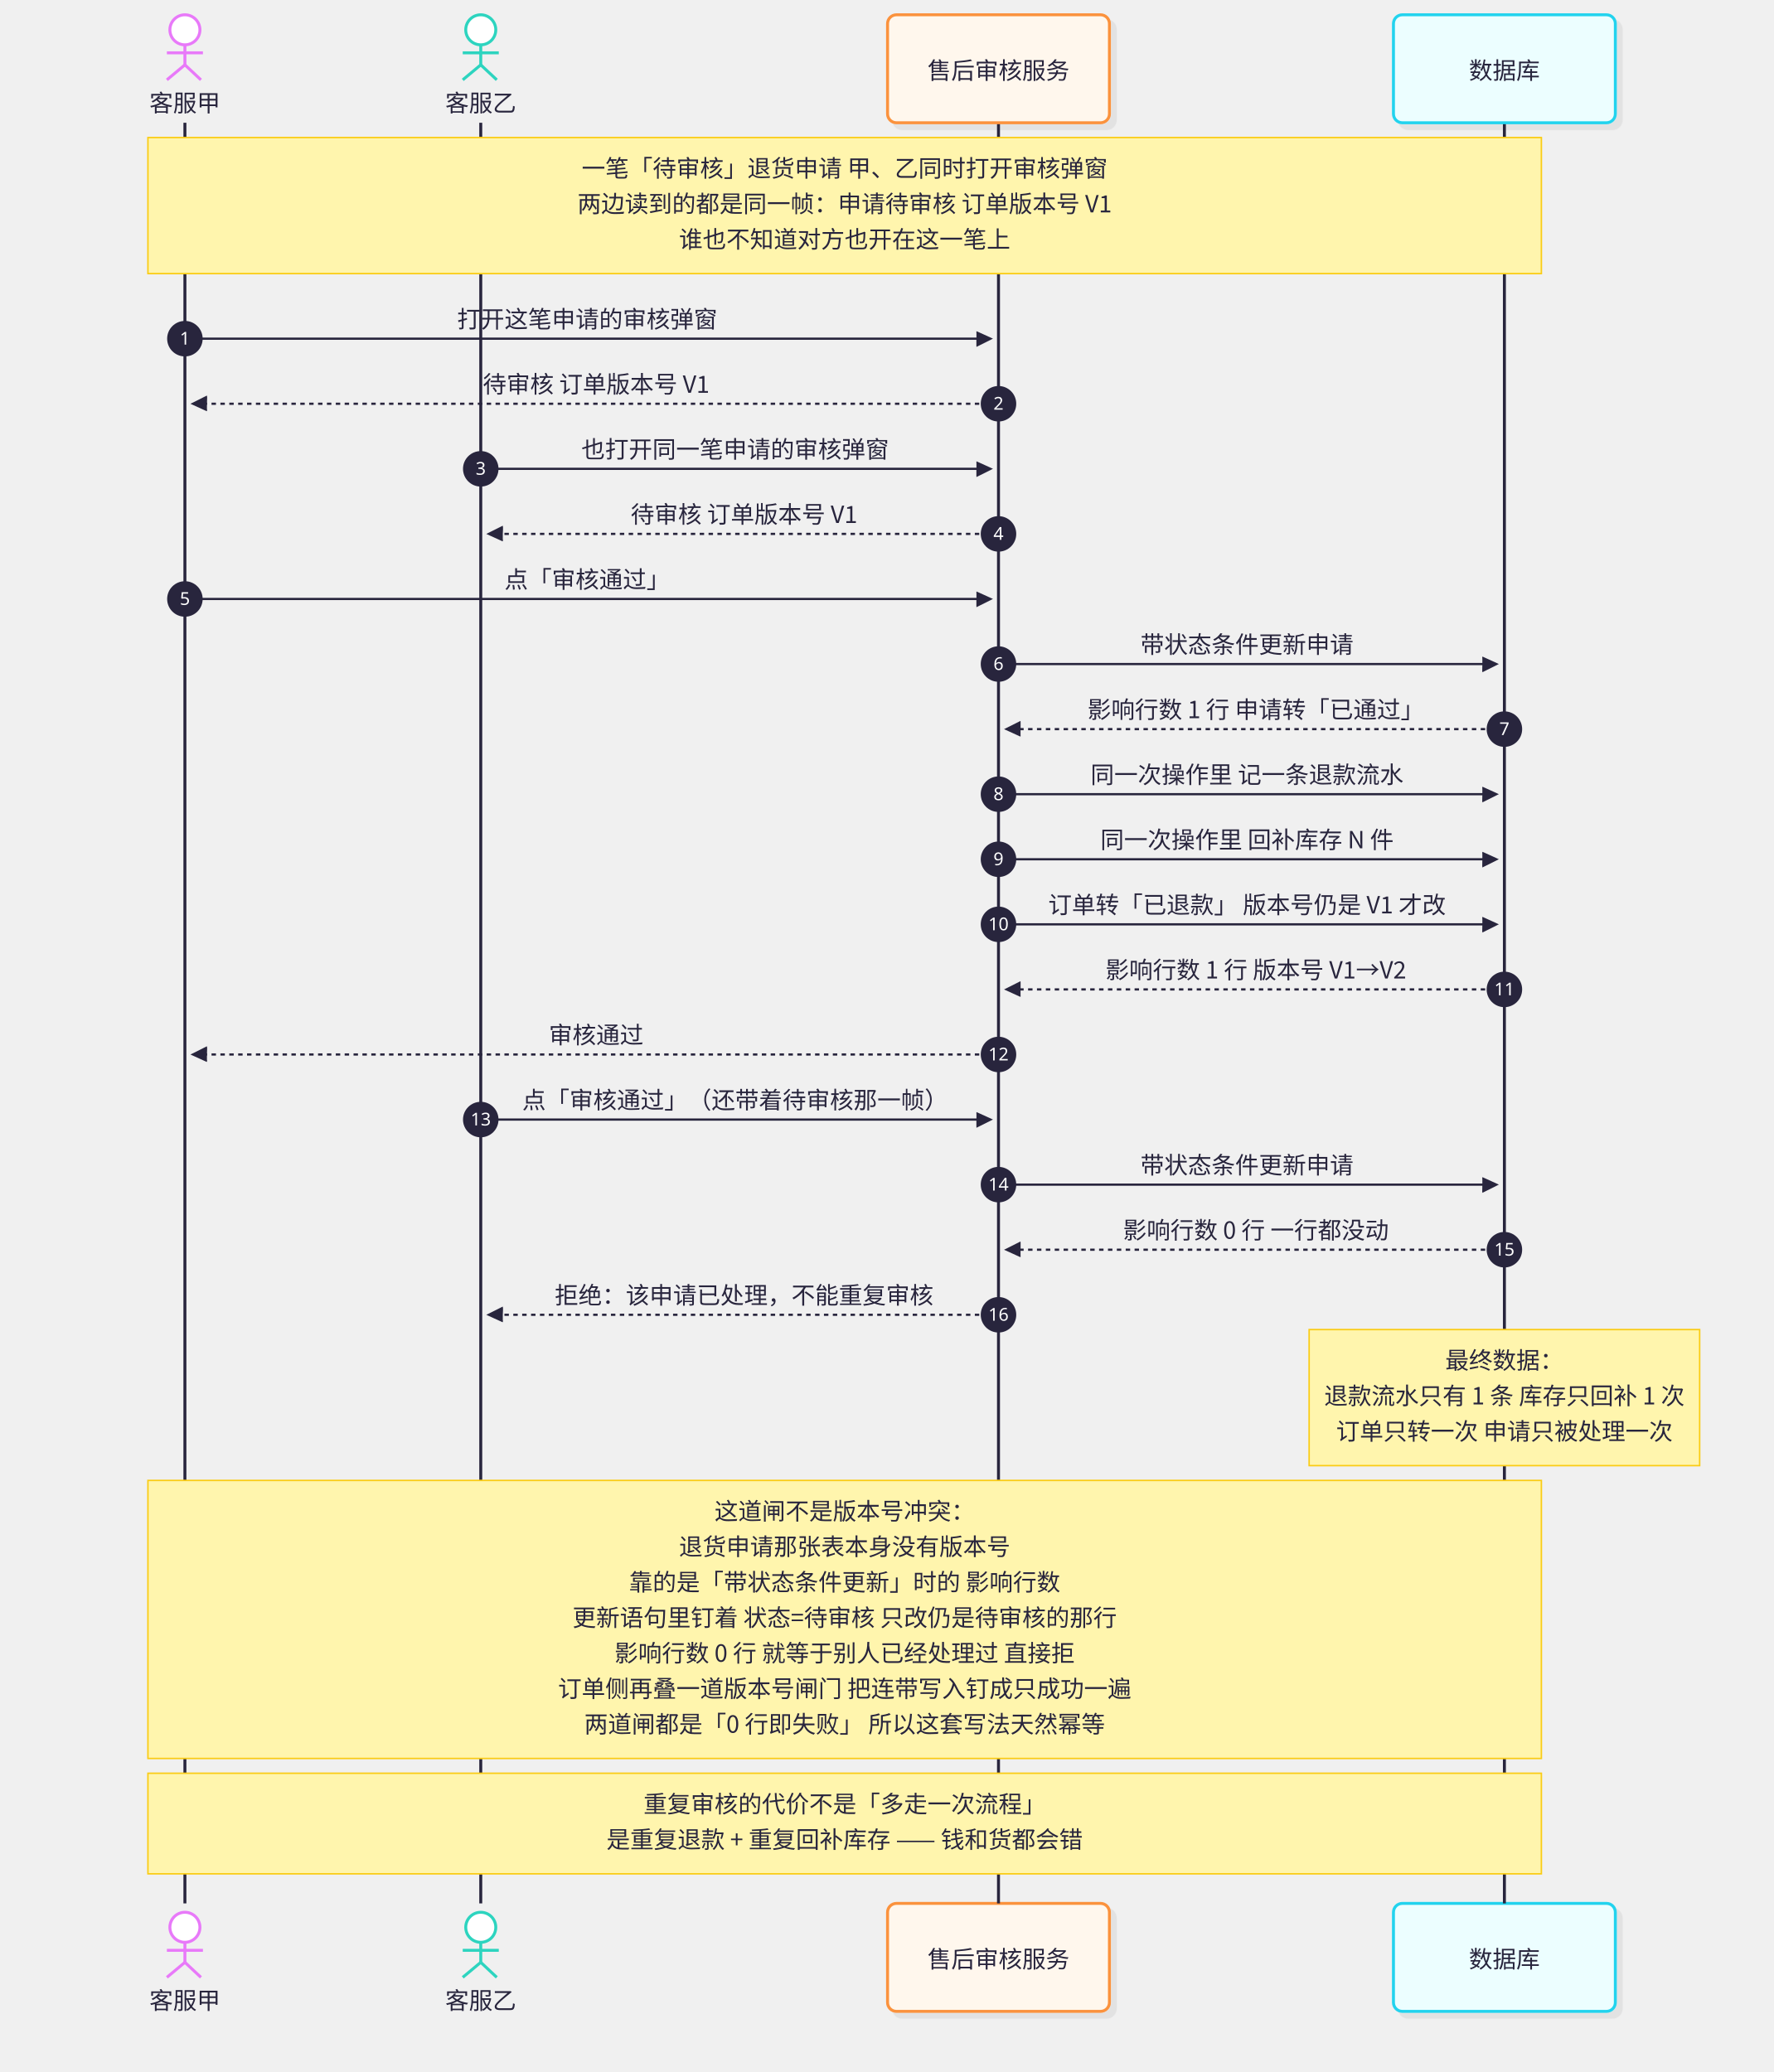
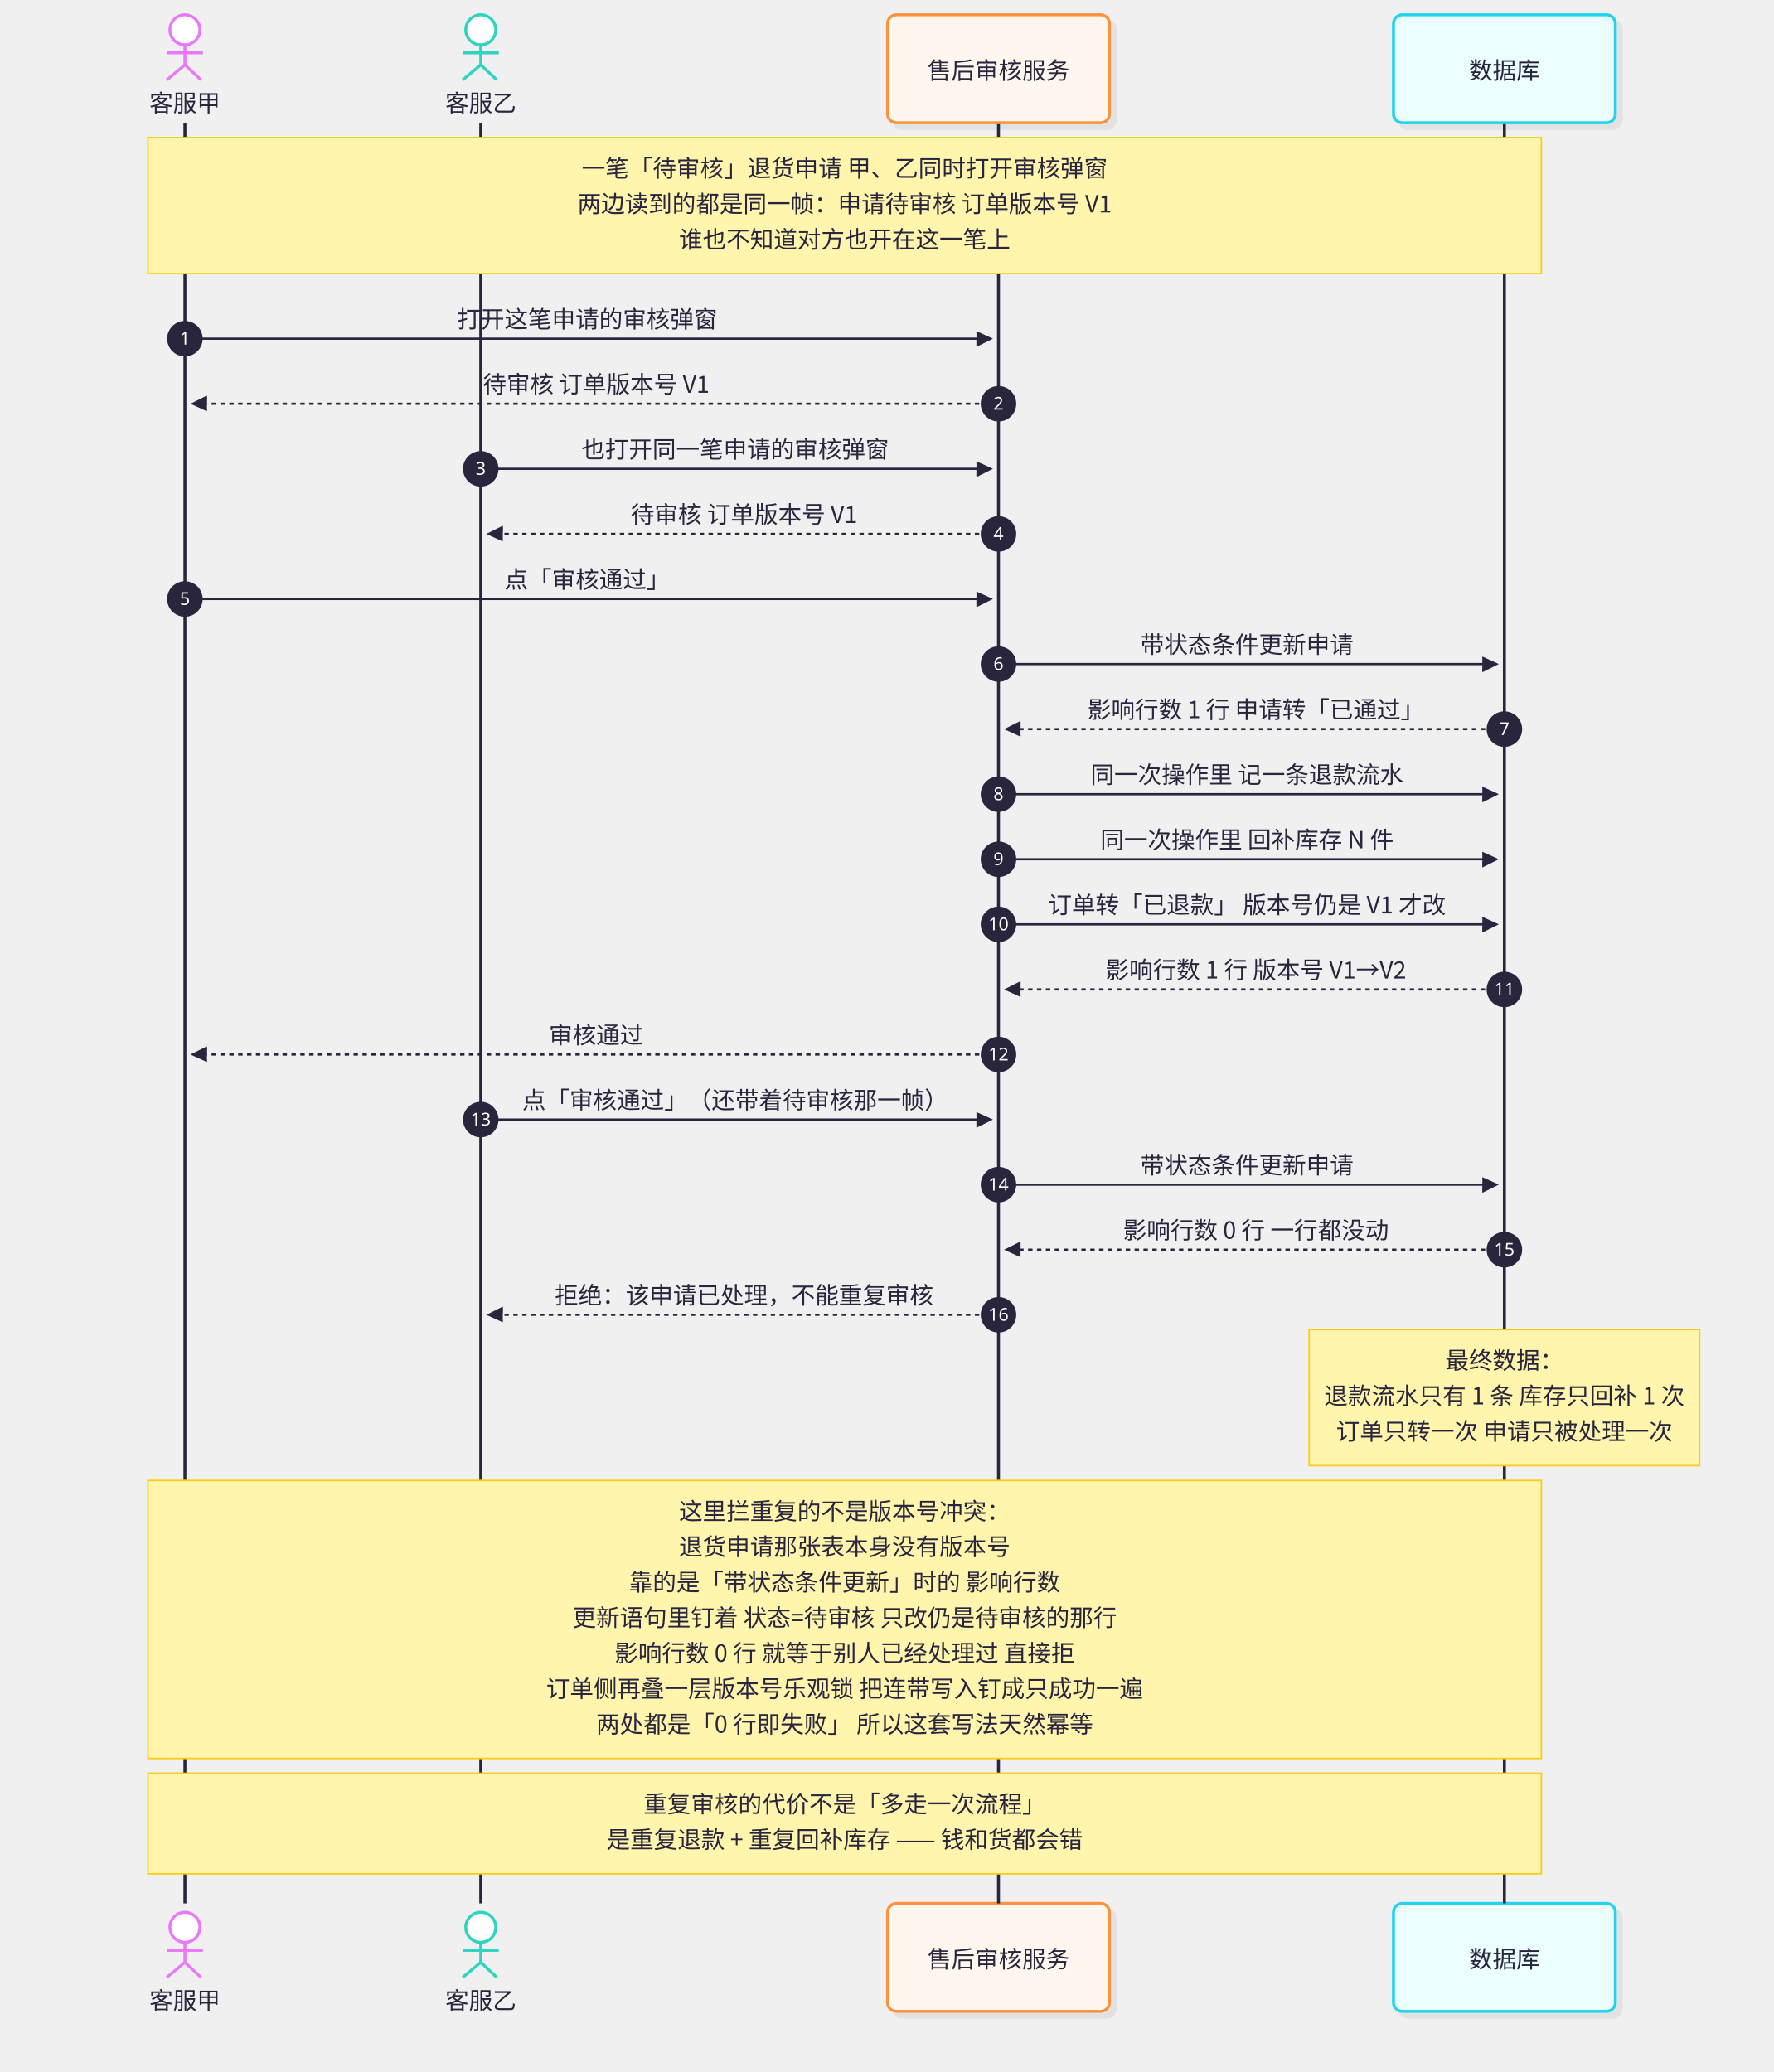
<svg xmlns="http://www.w3.org/2000/svg" height="1401" id="my-svg" width="1199" style="max-width: 1199px; background-color: white;" viewBox="-50 -10 1199 1401" role="graphics-document document" aria-roledescription="sequence">
  <g>
    <rect x="892" y="1277" fill="#eaeaea" stroke="#666" width="150" height="73" name="库" rx="6" ry="6" class="actor actor-bottom" data-look="neo" filter="url(#my-svg-drop-shadow)" style="stroke: rgb(34, 211, 238); fill: rgb(236, 254, 255);" />
    <text x="967" y="1313.5" dominant-baseline="central" alignment-baseline="central" class="actor actor-box" style="text-anchor: middle; font-size: 16px; font-weight: 400;">
      <tspan x="967" dy="0">数据库</tspan>
    </text>
  </g>
  <g>
    <rect x="550" y="1277" fill="#eaeaea" stroke="#666" width="150" height="73" name="售后" rx="6" ry="6" class="actor actor-bottom" data-look="neo" filter="url(#my-svg-drop-shadow)" style="stroke: rgb(251, 146, 60); fill: rgb(255, 247, 237);" />
    <text x="625" y="1313.5" dominant-baseline="central" alignment-baseline="central" class="actor actor-box" style="text-anchor: middle; font-size: 16px; font-weight: 400;">
      <tspan x="625" dy="0">售后审核服务</tspan>
    </text>
  </g>
  <g />
  <g />
  <g>
    <line id="actor3" x1="967" y1="73" x2="967" y2="1277" class="actor-line 200" stroke-width="0.5px" stroke="#999" name="库" data-et="life-line" data-id="库" />
    <g id="root-3" data-look="neo" data-et="participant" data-type="participant" data-id="库">
      <rect x="892" y="0" fill="#eaeaea" stroke="#666" width="150" height="73" name="库" rx="6" ry="6" class="actor actor-top" data-look="neo" filter="url(#my-svg-drop-shadow)" style="stroke: rgb(34, 211, 238); fill: rgb(236, 254, 255);" />
      <text x="967" y="36.5" dominant-baseline="central" alignment-baseline="central" class="actor actor-box" style="text-anchor: middle; font-size: 16px; font-weight: 400;">
        <tspan x="967" dy="0">数据库</tspan>
      </text>
    </g>
  </g>
  <g>
    <line id="actor2" x1="625" y1="73" x2="625" y2="1277" class="actor-line 200" stroke-width="0.5px" stroke="#999" name="售后" data-et="life-line" data-id="售后" />
    <g id="root-2" data-look="neo" data-et="participant" data-type="participant" data-id="售后">
      <rect x="550" y="0" fill="#eaeaea" stroke="#666" width="150" height="73" name="售后" rx="6" ry="6" class="actor actor-top" data-look="neo" filter="url(#my-svg-drop-shadow)" style="stroke: rgb(251, 146, 60); fill: rgb(255, 247, 237);" />
      <text x="625" y="36.5" dominant-baseline="central" alignment-baseline="central" class="actor actor-box" style="text-anchor: middle; font-size: 16px; font-weight: 400;">
        <tspan x="625" dy="0">售后审核服务</tspan>
      </text>
    </g>
  </g>
  <g>
    <line id="actor1" x1="275" y1="73" x2="275" y2="1277" class="actor-line 200" stroke-width="0.5px" stroke="#999" name="乙" data-et="life-line" data-id="乙" />
  </g>
  <g>
    <line id="actor0" x1="75" y1="73" x2="75" y2="1277" class="actor-line 200" stroke-width="0.5px" stroke="#999" name="甲" data-et="life-line" data-id="甲" />
  </g>
  <style>#my-svg{font-family:Noto Sans CJK SC,Noto Sans SC,Microsoft YaHei,PingFang SC,sans-serif;font-size:14px;fill:#28253D;}@keyframes edge-animation-frame{from{stroke-dashoffset:0;}}@keyframes dash{to{stroke-dashoffset:0;}}#my-svg .edge-animation-slow{stroke-dasharray:9,5!important;stroke-dashoffset:900;animation:dash 50s linear infinite;stroke-linecap:round;}#my-svg .edge-animation-fast{stroke-dasharray:9,5!important;stroke-dashoffset:900;animation:dash 20s linear infinite;stroke-linecap:round;}#my-svg .error-icon{fill:#ffffff;}#my-svg .error-text{fill:#000000;stroke:#000000;}#my-svg .edge-thickness-normal{stroke-width:2px;}#my-svg .edge-thickness-thick{stroke-width:3.5px;}#my-svg .edge-pattern-solid{stroke-dasharray:0;}#my-svg .edge-thickness-invisible{stroke-width:0;fill:none;}#my-svg .edge-pattern-dashed{stroke-dasharray:3;}#my-svg .edge-pattern-dotted{stroke-dasharray:2;}#my-svg .marker{fill:#000000;stroke:#000000;}#my-svg .marker.cross{stroke:#000000;}#my-svg svg{font-family:Noto Sans CJK SC,Noto Sans SC,Microsoft YaHei,PingFang SC,sans-serif;font-size:14px;}#my-svg p{margin:0;}#my-svg .actor{stroke:#28253D;fill:#ffffff;stroke-width:2;}#my-svg rect.actor.outer-path[data-look="neo"]{filter:url(#drop-shadow);}#my-svg rect.note[data-look="neo"]{stroke:#FACC15;fill:#fff5ad;filter:url(#drop-shadow);}#my-svg text.actor&gt;tspan{fill:#28253D;stroke:none;}#my-svg .actor-line{stroke:#28253D;}#my-svg .innerArc{stroke-width:1.5;stroke-dasharray:none;}#my-svg .messageLine0{stroke-width:1.5;stroke-dasharray:none;stroke:#28253D;}#my-svg .messageLine1{stroke-width:1.5;stroke-dasharray:2,2;stroke:#28253D;}#my-svg [id$="-arrowhead"] path{fill:#28253D;stroke:#28253D;}#my-svg .sequenceNumber{fill:#ffffff;}#my-svg [id$="-sequencenumber"]{fill:#28253D;}#my-svg [id$="-crosshead"] path{fill:#28253D;stroke:#28253D;}#my-svg .messageText{fill:#28253D;stroke:none;}#my-svg .labelBox{stroke:#28253D;fill:#ffffff;filter:url(#drop-shadow);}#my-svg .labelText,#my-svg .labelText&gt;tspan{fill:#28253D;stroke:none;}#my-svg .loopText,#my-svg .loopText&gt;tspan{fill:#28253D;stroke:none;}#my-svg .sectionTitle,#my-svg .sectionTitle&gt;tspan{fill:#28253D;stroke:none;}#my-svg .loopLine{stroke-width:2px;stroke-dasharray:2,2;stroke:#28253D;fill:#28253D;}#my-svg .note{stroke:#FACC15;fill:#fff5ad;}#my-svg .noteText,#my-svg .noteText&gt;tspan{fill:#28253D;stroke:none;}#my-svg .activation0{fill:hsl(-120, 0%, 80%);stroke:hsl(-120, 0%, 70%);}#my-svg .activation1{fill:hsl(-120, 0%, 80%);stroke:hsl(-120, 0%, 70%);}#my-svg .activation2{fill:hsl(-120, 0%, 80%);stroke:hsl(-120, 0%, 70%);}#my-svg .actorPopupMenu{position:absolute;}#my-svg .actorPopupMenuPanel{position:absolute;fill:#ffffff;box-shadow:0px 8px 16px 0px rgba(0,0,0,0.2);filter:drop-shadow(3px 5px 2px rgb(0 0 0 / 0.4));}#my-svg .actor-man circle,#my-svg line{fill:#ffffff;stroke-width:2px;}#my-svg g rect.rect{filter:url(#drop-shadow);stroke:#28253D;}#my-svg .node .neo-node{stroke:#28253D;}#my-svg [data-look="neo"].node rect,#my-svg [data-look="neo"].cluster rect,#my-svg [data-look="neo"].node polygon{stroke:#28253D;filter:url(#my-svg-drop-shadow);}#my-svg [data-look="neo"].swimlane.cluster rect{filter:none;}#my-svg [data-look="neo"].node path{stroke:#28253D;stroke-width:2px;}#my-svg [data-look="neo"].node .outer-path{filter:url(#my-svg-drop-shadow);}#my-svg [data-look="neo"].node .neo-line path{stroke:#28253D;filter:none;}#my-svg [data-look="neo"].node circle{stroke:#28253D;filter:url(#my-svg-drop-shadow);}#my-svg [data-look="neo"].node circle .state-start{fill:#000000;}#my-svg [data-look="neo"].icon-shape .icon{fill:#28253D;filter:url(#my-svg-drop-shadow);}#my-svg [data-look="neo"].icon-shape .icon-neo path{stroke:#28253D;filter:url(#my-svg-drop-shadow);}#my-svg :root{--mermaid-font-family:"trebuchet ms",verdana,arial,sans-serif;}</style>
  <g />
  <defs>
    <symbol id="my-svg-computer" width="24" height="24">
      <path transform="scale(.5)" d="M2 2v13h20v-13h-20zm18 11h-16v-9h16v9zm-10.228 6l.466-1h3.524l.467 1h-4.457zm14.228 3h-24l2-6h2.104l-1.33 4h18.45l-1.297-4h2.073l2 6zm-5-10h-14v-7h14v7z" />
    </symbol>
  </defs>
  <defs>
    <symbol id="my-svg-database" fill-rule="evenodd" clip-rule="evenodd">
      <path transform="scale(.5)" d="M12.258.001l.256.004.255.005.253.008.251.01.249.012.247.015.246.016.242.019.241.02.239.023.236.024.233.027.231.028.229.031.225.032.223.034.22.036.217.038.214.04.211.041.208.043.205.045.201.046.198.048.194.05.191.051.187.053.183.054.18.056.175.057.172.059.168.06.163.061.16.063.155.064.15.066.074.033.073.033.071.034.07.034.069.035.068.035.067.035.066.035.064.036.064.036.062.036.06.036.06.037.058.037.058.037.055.038.055.038.053.038.052.038.051.039.05.039.048.039.047.039.045.04.044.04.043.04.041.04.04.041.039.041.037.041.036.041.034.041.033.042.032.042.03.042.029.042.027.042.026.043.024.043.023.043.021.043.02.043.018.044.017.043.015.044.013.044.012.044.011.045.009.044.007.045.006.045.004.045.002.045.001.045v17l-.001.045-.002.045-.004.045-.006.045-.007.045-.009.044-.011.045-.012.044-.013.044-.015.044-.017.043-.018.044-.02.043-.021.043-.023.043-.024.043-.026.043-.027.042-.029.042-.03.042-.032.042-.033.042-.034.041-.036.041-.037.041-.039.041-.04.041-.041.04-.043.04-.044.04-.045.04-.047.039-.048.039-.05.039-.051.039-.052.038-.053.038-.055.038-.055.038-.058.037-.058.037-.06.037-.06.036-.062.036-.064.036-.064.036-.066.035-.067.035-.068.035-.069.035-.07.034-.071.034-.073.033-.074.033-.15.066-.155.064-.16.063-.163.061-.168.06-.172.059-.175.057-.18.056-.183.054-.187.053-.191.051-.194.05-.198.048-.201.046-.205.045-.208.043-.211.041-.214.04-.217.038-.22.036-.223.034-.225.032-.229.031-.231.028-.233.027-.236.024-.239.023-.241.02-.242.019-.246.016-.247.015-.249.012-.251.01-.253.008-.255.005-.256.004-.258.001-.258-.001-.256-.004-.255-.005-.253-.008-.251-.01-.249-.012-.247-.015-.245-.016-.243-.019-.241-.02-.238-.023-.236-.024-.234-.027-.231-.028-.228-.031-.226-.032-.223-.034-.22-.036-.217-.038-.214-.04-.211-.041-.208-.043-.204-.045-.201-.046-.198-.048-.195-.05-.19-.051-.187-.053-.184-.054-.179-.056-.176-.057-.172-.059-.167-.06-.164-.061-.159-.063-.155-.064-.151-.066-.074-.033-.072-.033-.072-.034-.07-.034-.069-.035-.068-.035-.067-.035-.066-.035-.064-.036-.063-.036-.062-.036-.061-.036-.06-.037-.058-.037-.057-.037-.056-.038-.055-.038-.053-.038-.052-.038-.051-.039-.049-.039-.049-.039-.046-.039-.046-.04-.044-.04-.043-.04-.041-.04-.04-.041-.039-.041-.037-.041-.036-.041-.034-.041-.033-.042-.032-.042-.03-.042-.029-.042-.027-.042-.026-.043-.024-.043-.023-.043-.021-.043-.02-.043-.018-.044-.017-.043-.015-.044-.013-.044-.012-.044-.011-.045-.009-.044-.007-.045-.006-.045-.004-.045-.002-.045-.001-.045v-17l.001-.045.002-.045.004-.045.006-.045.007-.045.009-.044.011-.045.012-.044.013-.044.015-.044.017-.043.018-.044.02-.043.021-.043.023-.043.024-.043.026-.043.027-.042.029-.042.03-.042.032-.042.033-.042.034-.041.036-.041.037-.041.039-.041.04-.041.041-.04.043-.04.044-.04.046-.04.046-.039.049-.039.049-.039.051-.039.052-.038.053-.038.055-.038.056-.038.057-.037.058-.037.06-.037.061-.036.062-.036.063-.036.064-.036.066-.035.067-.035.068-.035.069-.035.07-.034.072-.034.072-.033.074-.033.151-.066.155-.064.159-.063.164-.061.167-.06.172-.059.176-.057.179-.056.184-.054.187-.053.19-.051.195-.05.198-.048.201-.046.204-.045.208-.043.211-.041.214-.04.217-.038.22-.036.223-.034.226-.032.228-.031.231-.028.234-.027.236-.024.238-.023.241-.02.243-.019.245-.016.247-.015.249-.012.251-.01.253-.008.255-.005.256-.004.258-.001.258.001zm-9.258 20.499v.01l.001.021.003.021.004.022.005.021.006.022.007.022.009.023.01.022.011.023.012.023.013.023.015.023.016.024.017.023.018.024.019.024.021.024.022.025.023.024.024.025.052.049.056.05.061.051.066.051.07.051.075.051.079.052.084.052.088.052.092.052.097.052.102.051.105.052.11.052.114.051.119.051.123.051.127.05.131.05.135.05.139.048.144.049.147.047.152.047.155.047.16.045.163.045.167.043.171.043.176.041.178.041.183.039.187.039.19.037.194.035.197.035.202.033.204.031.209.03.212.029.216.027.219.025.222.024.226.021.23.02.233.018.236.016.24.015.243.012.246.01.249.008.253.005.256.004.259.001.26-.001.257-.004.254-.005.25-.008.247-.011.244-.012.241-.014.237-.016.233-.018.231-.021.226-.021.224-.024.22-.026.216-.027.212-.028.21-.031.205-.031.202-.034.198-.034.194-.036.191-.037.187-.039.183-.04.179-.04.175-.042.172-.043.168-.044.163-.045.16-.046.155-.046.152-.047.148-.048.143-.049.139-.049.136-.05.131-.05.126-.05.123-.051.118-.052.114-.051.11-.052.106-.052.101-.052.096-.052.092-.052.088-.053.083-.051.079-.052.074-.052.07-.051.065-.051.06-.051.056-.05.051-.05.023-.024.023-.025.021-.024.02-.024.019-.024.018-.024.017-.024.015-.023.014-.024.013-.023.012-.023.01-.023.01-.022.008-.022.006-.022.006-.022.004-.022.004-.021.001-.021.001-.021v-4.127l-.077.055-.08.053-.083.054-.085.053-.087.052-.09.052-.093.051-.095.05-.097.05-.1.049-.102.049-.105.048-.106.047-.109.047-.111.046-.114.045-.115.045-.118.044-.12.043-.122.042-.124.042-.126.041-.128.04-.13.04-.132.038-.134.038-.135.037-.138.037-.139.035-.142.035-.143.034-.144.033-.147.032-.148.031-.15.03-.151.03-.153.029-.154.027-.156.027-.158.026-.159.025-.161.024-.162.023-.163.022-.165.021-.166.02-.167.019-.169.018-.169.017-.171.016-.173.015-.173.014-.175.013-.175.012-.177.011-.178.01-.179.008-.179.008-.181.006-.182.005-.182.004-.184.003-.184.002h-.37l-.184-.002-.184-.003-.182-.004-.182-.005-.181-.006-.179-.008-.179-.008-.178-.01-.176-.011-.176-.012-.175-.013-.173-.014-.172-.015-.171-.016-.17-.017-.169-.018-.167-.019-.166-.02-.165-.021-.163-.022-.162-.023-.161-.024-.159-.025-.157-.026-.156-.027-.155-.027-.153-.029-.151-.03-.15-.03-.148-.031-.146-.032-.145-.033-.143-.034-.141-.035-.14-.035-.137-.037-.136-.037-.134-.038-.132-.038-.13-.04-.128-.04-.126-.041-.124-.042-.122-.042-.12-.044-.117-.043-.116-.045-.113-.045-.112-.046-.109-.047-.106-.047-.105-.048-.102-.049-.1-.049-.097-.05-.095-.05-.093-.052-.09-.051-.087-.052-.085-.053-.083-.054-.08-.054-.077-.054v4.127zm0-5.654v.011l.001.021.003.021.004.021.005.022.006.022.007.022.009.022.01.022.011.023.012.023.013.023.015.024.016.023.017.024.018.024.019.024.021.024.022.024.023.025.024.024.052.05.056.05.061.05.066.051.07.051.075.052.079.051.084.052.088.052.092.052.097.052.102.052.105.052.11.051.114.051.119.052.123.05.127.051.131.05.135.049.139.049.144.048.147.048.152.047.155.046.16.045.163.045.167.044.171.042.176.042.178.04.183.04.187.038.19.037.194.036.197.034.202.033.204.032.209.03.212.028.216.027.219.025.222.024.226.022.23.02.233.018.236.016.24.014.243.012.246.01.249.008.253.006.256.003.259.001.26-.001.257-.003.254-.006.25-.008.247-.01.244-.012.241-.015.237-.016.233-.018.231-.02.226-.022.224-.024.22-.025.216-.027.212-.029.21-.03.205-.032.202-.033.198-.035.194-.036.191-.037.187-.039.183-.039.179-.041.175-.042.172-.043.168-.044.163-.045.16-.045.155-.047.152-.047.148-.048.143-.048.139-.05.136-.049.131-.05.126-.051.123-.051.118-.051.114-.052.11-.052.106-.052.101-.052.096-.052.092-.052.088-.052.083-.052.079-.052.074-.051.07-.052.065-.051.06-.05.056-.051.051-.049.023-.025.023-.024.021-.025.02-.024.019-.024.018-.024.017-.024.015-.023.014-.023.013-.024.012-.022.01-.023.01-.023.008-.022.006-.022.006-.022.004-.021.004-.022.001-.021.001-.021v-4.139l-.077.054-.08.054-.083.054-.085.052-.087.053-.09.051-.093.051-.095.051-.097.05-.1.049-.102.049-.105.048-.106.047-.109.047-.111.046-.114.045-.115.044-.118.044-.12.044-.122.042-.124.042-.126.041-.128.04-.13.039-.132.039-.134.038-.135.037-.138.036-.139.036-.142.035-.143.033-.144.033-.147.033-.148.031-.15.03-.151.03-.153.028-.154.028-.156.027-.158.026-.159.025-.161.024-.162.023-.163.022-.165.021-.166.02-.167.019-.169.018-.169.017-.171.016-.173.015-.173.014-.175.013-.175.012-.177.011-.178.009-.179.009-.179.007-.181.007-.182.005-.182.004-.184.003-.184.002h-.37l-.184-.002-.184-.003-.182-.004-.182-.005-.181-.007-.179-.007-.179-.009-.178-.009-.176-.011-.176-.012-.175-.013-.173-.014-.172-.015-.171-.016-.17-.017-.169-.018-.167-.019-.166-.02-.165-.021-.163-.022-.162-.023-.161-.024-.159-.025-.157-.026-.156-.027-.155-.028-.153-.028-.151-.03-.15-.03-.148-.031-.146-.033-.145-.033-.143-.033-.141-.035-.14-.036-.137-.036-.136-.037-.134-.038-.132-.039-.13-.039-.128-.04-.126-.041-.124-.042-.122-.043-.12-.043-.117-.044-.116-.044-.113-.046-.112-.046-.109-.046-.106-.047-.105-.048-.102-.049-.1-.049-.097-.05-.095-.051-.093-.051-.09-.051-.087-.053-.085-.052-.083-.054-.08-.054-.077-.054v4.139zm0-5.666v.011l.001.02.003.022.004.021.005.022.006.021.007.022.009.023.01.022.011.023.012.023.013.023.015.023.016.024.017.024.018.023.019.024.021.025.022.024.023.024.024.025.052.05.056.05.061.05.066.051.07.051.075.052.079.051.084.052.088.052.092.052.097.052.102.052.105.051.11.052.114.051.119.051.123.051.127.05.131.05.135.05.139.049.144.048.147.048.152.047.155.046.16.045.163.045.167.043.171.043.176.042.178.04.183.04.187.038.19.037.194.036.197.034.202.033.204.032.209.03.212.028.216.027.219.025.222.024.226.021.23.02.233.018.236.017.24.014.243.012.246.01.249.008.253.006.256.003.259.001.26-.001.257-.003.254-.006.25-.008.247-.01.244-.013.241-.014.237-.016.233-.018.231-.02.226-.022.224-.024.22-.025.216-.027.212-.029.21-.03.205-.032.202-.033.198-.035.194-.036.191-.037.187-.039.183-.039.179-.041.175-.042.172-.043.168-.044.163-.045.16-.045.155-.047.152-.047.148-.048.143-.049.139-.049.136-.049.131-.051.126-.05.123-.051.118-.052.114-.051.11-.052.106-.052.101-.052.096-.052.092-.052.088-.052.083-.052.079-.052.074-.052.07-.051.065-.051.06-.051.056-.05.051-.049.023-.025.023-.025.021-.024.02-.024.019-.024.018-.024.017-.024.015-.023.014-.024.013-.023.012-.023.01-.022.01-.023.008-.022.006-.022.006-.022.004-.022.004-.021.001-.021.001-.021v-4.153l-.077.054-.08.054-.083.053-.085.053-.087.053-.09.051-.093.051-.095.051-.097.05-.1.049-.102.048-.105.048-.106.048-.109.046-.111.046-.114.046-.115.044-.118.044-.12.043-.122.043-.124.042-.126.041-.128.04-.13.039-.132.039-.134.038-.135.037-.138.036-.139.036-.142.034-.143.034-.144.033-.147.032-.148.032-.15.03-.151.03-.153.028-.154.028-.156.027-.158.026-.159.024-.161.024-.162.023-.163.023-.165.021-.166.02-.167.019-.169.018-.169.017-.171.016-.173.015-.173.014-.175.013-.175.012-.177.01-.178.01-.179.009-.179.007-.181.006-.182.006-.182.004-.184.003-.184.001-.185.001-.185-.001-.184-.001-.184-.003-.182-.004-.182-.006-.181-.006-.179-.007-.179-.009-.178-.01-.176-.01-.176-.012-.175-.013-.173-.014-.172-.015-.171-.016-.17-.017-.169-.018-.167-.019-.166-.02-.165-.021-.163-.023-.162-.023-.161-.024-.159-.024-.157-.026-.156-.027-.155-.028-.153-.028-.151-.03-.15-.03-.148-.032-.146-.032-.145-.033-.143-.034-.141-.034-.14-.036-.137-.036-.136-.037-.134-.038-.132-.039-.13-.039-.128-.041-.126-.041-.124-.041-.122-.043-.12-.043-.117-.044-.116-.044-.113-.046-.112-.046-.109-.046-.106-.048-.105-.048-.102-.048-.1-.05-.097-.049-.095-.051-.093-.051-.09-.052-.087-.052-.085-.053-.083-.053-.08-.054-.077-.054v4.153zm8.74-8.179l-.257.004-.254.005-.25.008-.247.011-.244.012-.241.014-.237.016-.233.018-.231.021-.226.022-.224.023-.22.026-.216.027-.212.028-.21.031-.205.032-.202.033-.198.034-.194.036-.191.038-.187.038-.183.04-.179.041-.175.042-.172.043-.168.043-.163.045-.16.046-.155.046-.152.048-.148.048-.143.048-.139.049-.136.05-.131.05-.126.051-.123.051-.118.051-.114.052-.11.052-.106.052-.101.052-.096.052-.092.052-.088.052-.083.052-.079.052-.074.051-.07.052-.065.051-.06.05-.056.05-.051.05-.023.025-.023.024-.021.024-.02.025-.019.024-.018.024-.017.023-.015.024-.014.023-.013.023-.012.023-.01.023-.01.022-.008.022-.006.023-.006.021-.004.022-.004.021-.001.021-.001.021.001.021.001.021.004.021.004.022.006.021.006.023.008.022.01.022.01.023.012.023.013.023.014.023.015.024.017.023.018.024.019.024.02.025.021.024.023.024.023.025.051.05.056.05.06.05.065.051.07.052.074.051.079.052.083.052.088.052.092.052.096.052.101.052.106.052.11.052.114.052.118.051.123.051.126.051.131.05.136.05.139.049.143.048.148.048.152.048.155.046.16.046.163.045.168.043.172.043.175.042.179.041.183.04.187.038.191.038.194.036.198.034.202.033.205.032.21.031.212.028.216.027.22.026.224.023.226.022.231.021.233.018.237.016.241.014.244.012.247.011.25.008.254.005.257.004.26.001.26-.001.257-.004.254-.005.25-.008.247-.011.244-.012.241-.014.237-.016.233-.018.231-.021.226-.022.224-.023.22-.026.216-.027.212-.028.21-.031.205-.032.202-.033.198-.034.194-.036.191-.038.187-.038.183-.04.179-.041.175-.042.172-.043.168-.043.163-.045.16-.046.155-.046.152-.048.148-.048.143-.048.139-.049.136-.05.131-.05.126-.051.123-.051.118-.051.114-.052.11-.052.106-.052.101-.052.096-.052.092-.052.088-.052.083-.052.079-.052.074-.051.07-.052.065-.051.06-.05.056-.05.051-.05.023-.025.023-.024.021-.024.02-.025.019-.024.018-.024.017-.023.015-.024.014-.023.013-.023.012-.023.01-.023.01-.022.008-.022.006-.023.006-.021.004-.022.004-.021.001-.021.001-.021-.001-.021-.001-.021-.004-.021-.004-.022-.006-.021-.006-.023-.008-.022-.01-.022-.01-.023-.012-.023-.013-.023-.014-.023-.015-.024-.017-.023-.018-.024-.019-.024-.02-.025-.021-.024-.023-.024-.023-.025-.051-.05-.056-.05-.06-.05-.065-.051-.07-.052-.074-.051-.079-.052-.083-.052-.088-.052-.092-.052-.096-.052-.101-.052-.106-.052-.11-.052-.114-.052-.118-.051-.123-.051-.126-.051-.131-.05-.136-.05-.139-.049-.143-.048-.148-.048-.152-.048-.155-.046-.16-.046-.163-.045-.168-.043-.172-.043-.175-.042-.179-.041-.183-.04-.187-.038-.191-.038-.194-.036-.198-.034-.202-.033-.205-.032-.21-.031-.212-.028-.216-.027-.22-.026-.224-.023-.226-.022-.231-.021-.233-.018-.237-.016-.241-.014-.244-.012-.247-.011-.25-.008-.254-.005-.257-.004-.26-.001-.26.001z" />
    </symbol>
  </defs>
  <defs>
    <symbol id="my-svg-clock" width="24" height="24">
      <path transform="scale(.5)" d="M12 2c5.514 0 10 4.486 10 10s-4.486 10-10 10-10-4.486-10-10 4.486-10 10-10zm0-2c-6.627 0-12 5.373-12 12s5.373 12 12 12 12-5.373 12-12-5.373-12-12-12zm5.848 12.459c.202.038.202.333.001.372-1.907.361-6.045 1.111-6.547 1.111-.719 0-1.301-.582-1.301-1.301 0-.512.77-5.447 1.125-7.445.034-.192.312-.181.343.014l.985 6.238 5.394 1.011z" />
    </symbol>
  </defs>
  <defs>
    <marker id="my-svg-arrowhead" refX="7.9" refY="5" markerUnits="userSpaceOnUse" markerWidth="12" markerHeight="12" orient="auto-start-reverse">
      <path d="M -1 0 L 10 5 L 0 10 z" />
    </marker>
  </defs>
  <defs>
    <marker id="my-svg-crosshead" markerWidth="15" markerHeight="8" orient="auto" refX="4" refY="4.5">
      <path fill="none" stroke="#000000" stroke-width="1pt" d="M 1,2 L 6,7 M 6,2 L 1,7" style="stroke-dasharray: 0, 0;" />
    </marker>
  </defs>
  <defs>
    <marker id="my-svg-filled-head" refX="15.5" refY="7" markerWidth="20" markerHeight="28" orient="auto">
      <path d="M 18,7 L9,13 L14,7 L9,1 Z" />
    </marker>
  </defs>
  <defs>
    <marker id="my-svg-sequencenumber" refX="15" refY="15" markerWidth="60" markerHeight="40" orient="auto">
      <circle cx="15" cy="15" r="6" />
    </marker>
  </defs>
  <defs>
    <marker id="my-svg-solidTopArrowHead" refX="7.9" refY="7.25" markerUnits="userSpaceOnUse" markerWidth="12" markerHeight="12" orient="auto-start-reverse">
      <path d="M 0 0 L 10 8 L 0 8 z" />
    </marker>
  </defs>
  <defs>
    <marker id="my-svg-solidBottomArrowHead" refX="7.9" refY="0.75" markerUnits="userSpaceOnUse" markerWidth="12" markerHeight="12" orient="auto-start-reverse">
      <path d="M 0 0 L 10 0 L 0 8 z" />
    </marker>
  </defs>
  <defs>
    <marker id="my-svg-stickTopArrowHead" refX="7.5" refY="7" markerUnits="userSpaceOnUse" markerWidth="12" markerHeight="12" orient="auto-start-reverse">
      <path d="M 0 0 L 7 7" stroke="black" stroke-width="1.5" fill="none" />
    </marker>
  </defs>
  <defs>
    <marker id="my-svg-stickBottomArrowHead" refX="7.5" refY="0" markerUnits="userSpaceOnUse" markerWidth="12" markerHeight="12" orient="auto-start-reverse">
      <path d="M 0 7 L 7 0" stroke="black" stroke-width="1.5" fill="none" />
    </marker>
  </defs>
  <defs>
    <filter id="my-svg-drop-shadow" height="130%" width="130%">
      <feDropShadow dx="4" dy="4" stdDeviation="0" flood-opacity="0.06" flood-color="#000000" />
    </filter>
  </defs>
  <g data-et="note" data-id="i1">
    <rect x="50" y="83" fill="#EDF2AE" stroke="#666" width="942" height="92" class="note" data-look="neo" />
    <text x="521" y="88" text-anchor="middle" dominant-baseline="middle" alignment-baseline="middle" class="noteText" dy="1em" style="font-size: 16px; font-weight: 400;">
      <tspan x="521">一笔「待审核」退货申请 甲、乙同时打开审核弹窗</tspan>
    </text>
    <text x="521" y="112" text-anchor="middle" dominant-baseline="middle" alignment-baseline="middle" class="noteText" dy="1em" style="font-size: 16px; font-weight: 400;">
      <tspan x="521">两边读到的都是同一帧：申请待审核 订单版本号 V1</tspan>
    </text>
    <text x="521" y="136" text-anchor="middle" dominant-baseline="middle" alignment-baseline="middle" class="noteText" dy="1em" style="font-size: 16px; font-weight: 400;">
      <tspan x="521">谁也不知道对方也开在这一笔上</tspan>
    </text>
  </g>
  <g data-et="note" data-id="i18">
    <rect x="835" y="889" fill="#EDF2AE" stroke="#666" width="264" height="92" class="note" data-look="neo" />
    <text x="967" y="894" text-anchor="middle" dominant-baseline="middle" alignment-baseline="middle" class="noteText" dy="1em" style="font-size: 16px; font-weight: 400;">
      <tspan x="967">最终数据：</tspan>
    </text>
    <text x="967" y="918" text-anchor="middle" dominant-baseline="middle" alignment-baseline="middle" class="noteText" dy="1em" style="font-size: 16px; font-weight: 400;">
      <tspan x="967">退款流水只有 1 条 库存只回补 1 次</tspan>
    </text>
    <text x="967" y="942" text-anchor="middle" dominant-baseline="middle" alignment-baseline="middle" class="noteText" dy="1em" style="font-size: 16px; font-weight: 400;">
      <tspan x="967">订单只转一次 申请只被处理一次</tspan>
    </text>
  </g>
  <g data-et="note" data-id="i19">
    <rect x="50" y="991" fill="#EDF2AE" stroke="#666" width="942" height="188" class="note" data-look="neo" />
    <text x="521" y="996" text-anchor="middle" dominant-baseline="middle" alignment-baseline="middle" class="noteText" dy="1em" style="font-size: 16px; font-weight: 400;">
-       <tspan x="521">这道闸不是版本号冲突：</tspan>
+       <tspan x="521">这里拦重复的不是版本号冲突：</tspan>
    </text>
    <text x="521" y="1020" text-anchor="middle" dominant-baseline="middle" alignment-baseline="middle" class="noteText" dy="1em" style="font-size: 16px; font-weight: 400;">
      <tspan x="521">退货申请那张表本身没有版本号</tspan>
    </text>
    <text x="521" y="1044" text-anchor="middle" dominant-baseline="middle" alignment-baseline="middle" class="noteText" dy="1em" style="font-size: 16px; font-weight: 400;">
      <tspan x="521">靠的是「带状态条件更新」时的 影响行数</tspan>
    </text>
    <text x="521" y="1068" text-anchor="middle" dominant-baseline="middle" alignment-baseline="middle" class="noteText" dy="1em" style="font-size: 16px; font-weight: 400;">
      <tspan x="521">更新语句里钉着 状态=待审核 只改仍是待审核的那行</tspan>
    </text>
    <text x="521" y="1092" text-anchor="middle" dominant-baseline="middle" alignment-baseline="middle" class="noteText" dy="1em" style="font-size: 16px; font-weight: 400;">
      <tspan x="521">影响行数 0 行 就等于别人已经处理过 直接拒</tspan>
    </text>
    <text x="521" y="1116" text-anchor="middle" dominant-baseline="middle" alignment-baseline="middle" class="noteText" dy="1em" style="font-size: 16px; font-weight: 400;">
-       <tspan x="521">订单侧再叠一道版本号闸门 把连带写入钉成只成功一遍</tspan>
+       <tspan x="521">订单侧再叠一层版本号乐观锁 把连带写入钉成只成功一遍</tspan>
    </text>
    <text x="521" y="1140" text-anchor="middle" dominant-baseline="middle" alignment-baseline="middle" class="noteText" dy="1em" style="font-size: 16px; font-weight: 400;">
-       <tspan x="521">两道闸都是「0 行即失败」 所以这套写法天然幂等</tspan>
+       <tspan x="521">两处都是「0 行即失败」 所以这套写法天然幂等</tspan>
    </text>
  </g>
  <g data-et="note" data-id="i20">
    <rect x="50" y="1189" fill="#EDF2AE" stroke="#666" width="942" height="68" class="note" data-look="neo" />
    <text x="521" y="1194" text-anchor="middle" dominant-baseline="middle" alignment-baseline="middle" class="noteText" dy="1em" style="font-size: 16px; font-weight: 400;">
      <tspan x="521">重复审核的代价不是「多走一次流程」</tspan>
    </text>
    <text x="521" y="1218" text-anchor="middle" dominant-baseline="middle" alignment-baseline="middle" class="noteText" dy="1em" style="font-size: 16px; font-weight: 400;">
      <tspan x="521">是重复退款 + 重复回补库存 —— 钱和货都会错</tspan>
    </text>
  </g>
  <g class="actor-man actor-top" name="甲" data-et="participant" data-type="actor" data-id="甲" style="stroke: rgb(232, 121, 249); fill: rgb(253, 244, 255);">
    <line id="actor-man-torso0" x1="75" y1="20.308" x2="75" y2="33.846" />
    <line id="actor-man-arms0" x1="62.815" y1="25.723" x2="87.185" y2="25.723" />
    <line x1="62.815" y1="44" x2="75" y2="33.846" />
    <line x1="75" y1="33.846" x2="85.831" y2="44" />
    <circle cx="75" cy="10.154" r="10.154" width="150" height="73" />
    <text x="75" y="58.5" dominant-baseline="central" alignment-baseline="central" class="actor actor-man" style="text-anchor: middle; font-size: 16px; font-weight: 400;">
      <tspan x="75" dy="0">客服甲</tspan>
    </text>
  </g>
  <g class="actor-man actor-top" name="乙" data-et="participant" data-type="actor" data-id="乙" style="stroke: rgb(45, 212, 191); fill: rgb(240, 253, 250);">
    <line id="actor-man-torso1" x1="275" y1="20.308" x2="275" y2="33.846" />
    <line id="actor-man-arms1" x1="262.815" y1="25.723" x2="287.185" y2="25.723" />
    <line x1="262.815" y1="44" x2="275" y2="33.846" />
    <line x1="275" y1="33.846" x2="285.831" y2="44" />
    <circle cx="275" cy="10.154" r="10.154" width="150" height="73" />
    <text x="275" y="58.5" dominant-baseline="central" alignment-baseline="central" class="actor actor-man" style="text-anchor: middle; font-size: 16px; font-weight: 400;">
      <tspan x="275" dy="0">客服乙</tspan>
    </text>
  </g>
  <text x="347" y="190" text-anchor="middle" dominant-baseline="middle" alignment-baseline="middle" class="messageText" dy="1em" style="font-size: 16px; font-weight: 400;">打开这笔申请的审核弹窗</text>
  <line x1="82" y1="219" x2="618" y2="219" class="messageLine0" data-et="message" data-id="i2" data-from="甲" data-to="售后" stroke-width="2" stroke="none" marker-end="url(#my-svg-arrowhead)" style="fill: none;" />
  <line x1="75" y1="219" x2="75" y2="219" stroke-width="0" marker-start="url(#my-svg-sequencenumber)" />
  <text x="75" y="223" font-family="sans-serif" font-size="12px" text-anchor="middle" class="sequenceNumber">1</text>
  <text x="353" y="234" text-anchor="middle" dominant-baseline="middle" alignment-baseline="middle" class="messageText" dy="1em" style="font-size: 16px; font-weight: 400;">待审核 订单版本号 V1</text>
  <line x1="630" y1="263" x2="82" y2="263" class="messageLine1" data-et="message" data-id="i3" data-from="售后" data-to="甲" stroke-width="2" stroke="none" marker-end="url(#my-svg-arrowhead)" style="stroke-dasharray: 3, 3; fill: none;" />
  <line x1="625" y1="263" x2="625" y2="263" stroke-width="0" marker-start="url(#my-svg-sequencenumber)" />
  <text x="625" y="267" font-family="sans-serif" font-size="12px" text-anchor="middle" class="sequenceNumber">2</text>
  <text x="447" y="278" text-anchor="middle" dominant-baseline="middle" alignment-baseline="middle" class="messageText" dy="1em" style="font-size: 16px; font-weight: 400;">也打开同一笔申请的审核弹窗</text>
  <line x1="282" y1="307" x2="618" y2="307" class="messageLine0" data-et="message" data-id="i4" data-from="乙" data-to="售后" stroke-width="2" stroke="none" marker-end="url(#my-svg-arrowhead)" style="fill: none;" />
  <line x1="275" y1="307" x2="275" y2="307" stroke-width="0" marker-start="url(#my-svg-sequencenumber)" />
  <text x="275" y="311" font-family="sans-serif" font-size="12px" text-anchor="middle" class="sequenceNumber">3</text>
  <text x="453" y="322" text-anchor="middle" dominant-baseline="middle" alignment-baseline="middle" class="messageText" dy="1em" style="font-size: 16px; font-weight: 400;">待审核 订单版本号 V1</text>
  <line x1="630" y1="351" x2="282" y2="351" class="messageLine1" data-et="message" data-id="i5" data-from="售后" data-to="乙" stroke-width="2" stroke="none" marker-end="url(#my-svg-arrowhead)" style="stroke-dasharray: 3, 3; fill: none;" />
  <line x1="625" y1="351" x2="625" y2="351" stroke-width="0" marker-start="url(#my-svg-sequencenumber)" />
  <text x="625" y="355" font-family="sans-serif" font-size="12px" text-anchor="middle" class="sequenceNumber">4</text>
  <text x="347" y="366" text-anchor="middle" dominant-baseline="middle" alignment-baseline="middle" class="messageText" dy="1em" style="font-size: 16px; font-weight: 400;">点「审核通过」</text>
  <line x1="82" y1="395" x2="618" y2="395" class="messageLine0" data-et="message" data-id="i6" data-from="甲" data-to="售后" stroke-width="2" stroke="none" marker-end="url(#my-svg-arrowhead)" style="fill: none;" />
  <line x1="75" y1="395" x2="75" y2="395" stroke-width="0" marker-start="url(#my-svg-sequencenumber)" />
  <text x="75" y="399" font-family="sans-serif" font-size="12px" text-anchor="middle" class="sequenceNumber">5</text>
  <text x="793" y="410" text-anchor="middle" dominant-baseline="middle" alignment-baseline="middle" class="messageText" dy="1em" style="font-size: 16px; font-weight: 400;">带状态条件更新申请</text>
  <line x1="632" y1="439" x2="960" y2="439" class="messageLine0" data-et="message" data-id="i7" data-from="售后" data-to="库" stroke-width="2" stroke="none" marker-end="url(#my-svg-arrowhead)" style="fill: none;" />
  <line x1="625" y1="439" x2="625" y2="439" stroke-width="0" marker-start="url(#my-svg-sequencenumber)" />
  <text x="625" y="443" font-family="sans-serif" font-size="12px" text-anchor="middle" class="sequenceNumber">6</text>
  <text x="799" y="454" text-anchor="middle" dominant-baseline="middle" alignment-baseline="middle" class="messageText" dy="1em" style="font-size: 16px; font-weight: 400;">影响行数 1 行 申请转「已通过」</text>
  <line x1="972" y1="483" x2="632" y2="483" class="messageLine1" data-et="message" data-id="i8" data-from="库" data-to="售后" stroke-width="2" stroke="none" marker-end="url(#my-svg-arrowhead)" style="stroke-dasharray: 3, 3; fill: none;" />
  <line x1="967" y1="483" x2="967" y2="483" stroke-width="0" marker-start="url(#my-svg-sequencenumber)" />
  <text x="967" y="487" font-family="sans-serif" font-size="12px" text-anchor="middle" class="sequenceNumber">7</text>
  <text x="793" y="498" text-anchor="middle" dominant-baseline="middle" alignment-baseline="middle" class="messageText" dy="1em" style="font-size: 16px; font-weight: 400;">同一次操作里 记一条退款流水</text>
  <line x1="632" y1="527" x2="960" y2="527" class="messageLine0" data-et="message" data-id="i9" data-from="售后" data-to="库" stroke-width="2" stroke="none" marker-end="url(#my-svg-arrowhead)" style="fill: none;" />
  <line x1="625" y1="527" x2="625" y2="527" stroke-width="0" marker-start="url(#my-svg-sequencenumber)" />
  <text x="625" y="531" font-family="sans-serif" font-size="12px" text-anchor="middle" class="sequenceNumber">8</text>
  <text x="793" y="542" text-anchor="middle" dominant-baseline="middle" alignment-baseline="middle" class="messageText" dy="1em" style="font-size: 16px; font-weight: 400;">同一次操作里 回补库存 N 件</text>
  <line x1="632" y1="571" x2="960" y2="571" class="messageLine0" data-et="message" data-id="i10" data-from="售后" data-to="库" stroke-width="2" stroke="none" marker-end="url(#my-svg-arrowhead)" style="fill: none;" />
  <line x1="625" y1="571" x2="625" y2="571" stroke-width="0" marker-start="url(#my-svg-sequencenumber)" />
  <text x="625" y="575" font-family="sans-serif" font-size="12px" text-anchor="middle" class="sequenceNumber">9</text>
  <text x="793" y="586" text-anchor="middle" dominant-baseline="middle" alignment-baseline="middle" class="messageText" dy="1em" style="font-size: 16px; font-weight: 400;">订单转「已退款」 版本号仍是 V1 才改</text>
  <line x1="632" y1="615" x2="960" y2="615" class="messageLine0" data-et="message" data-id="i11" data-from="售后" data-to="库" stroke-width="2" stroke="none" marker-end="url(#my-svg-arrowhead)" style="fill: none;" />
  <line x1="625" y1="615" x2="625" y2="615" stroke-width="0" marker-start="url(#my-svg-sequencenumber)" />
  <text x="625" y="619" font-family="sans-serif" font-size="12px" text-anchor="middle" class="sequenceNumber">10</text>
  <text x="799" y="630" text-anchor="middle" dominant-baseline="middle" alignment-baseline="middle" class="messageText" dy="1em" style="font-size: 16px; font-weight: 400;">影响行数 1 行 版本号 V1→V2</text>
  <line x1="972" y1="659" x2="632" y2="659" class="messageLine1" data-et="message" data-id="i12" data-from="库" data-to="售后" stroke-width="2" stroke="none" marker-end="url(#my-svg-arrowhead)" style="stroke-dasharray: 3, 3; fill: none;" />
  <line x1="967" y1="659" x2="967" y2="659" stroke-width="0" marker-start="url(#my-svg-sequencenumber)" />
  <text x="967" y="663" font-family="sans-serif" font-size="12px" text-anchor="middle" class="sequenceNumber">11</text>
  <text x="353" y="674" text-anchor="middle" dominant-baseline="middle" alignment-baseline="middle" class="messageText" dy="1em" style="font-size: 16px; font-weight: 400;">审核通过</text>
  <line x1="630" y1="703" x2="82" y2="703" class="messageLine1" data-et="message" data-id="i13" data-from="售后" data-to="甲" stroke-width="2" stroke="none" marker-end="url(#my-svg-arrowhead)" style="stroke-dasharray: 3, 3; fill: none;" />
  <line x1="625" y1="703" x2="625" y2="703" stroke-width="0" marker-start="url(#my-svg-sequencenumber)" />
  <text x="625" y="707" font-family="sans-serif" font-size="12px" text-anchor="middle" class="sequenceNumber">12</text>
  <text x="447" y="718" text-anchor="middle" dominant-baseline="middle" alignment-baseline="middle" class="messageText" dy="1em" style="font-size: 16px; font-weight: 400;">点「审核通过」（还带着待审核那一帧）</text>
  <line x1="282" y1="747" x2="618" y2="747" class="messageLine0" data-et="message" data-id="i14" data-from="乙" data-to="售后" stroke-width="2" stroke="none" marker-end="url(#my-svg-arrowhead)" style="fill: none;" />
  <line x1="275" y1="747" x2="275" y2="747" stroke-width="0" marker-start="url(#my-svg-sequencenumber)" />
  <text x="275" y="751" font-family="sans-serif" font-size="12px" text-anchor="middle" class="sequenceNumber">13</text>
  <text x="793" y="762" text-anchor="middle" dominant-baseline="middle" alignment-baseline="middle" class="messageText" dy="1em" style="font-size: 16px; font-weight: 400;">带状态条件更新申请</text>
  <line x1="632" y1="791" x2="960" y2="791" class="messageLine0" data-et="message" data-id="i15" data-from="售后" data-to="库" stroke-width="2" stroke="none" marker-end="url(#my-svg-arrowhead)" style="fill: none;" />
  <line x1="625" y1="791" x2="625" y2="791" stroke-width="0" marker-start="url(#my-svg-sequencenumber)" />
  <text x="625" y="795" font-family="sans-serif" font-size="12px" text-anchor="middle" class="sequenceNumber">14</text>
  <text x="799" y="806" text-anchor="middle" dominant-baseline="middle" alignment-baseline="middle" class="messageText" dy="1em" style="font-size: 16px; font-weight: 400;">影响行数 0 行 一行都没动</text>
  <line x1="972" y1="835" x2="632" y2="835" class="messageLine1" data-et="message" data-id="i16" data-from="库" data-to="售后" stroke-width="2" stroke="none" marker-end="url(#my-svg-arrowhead)" style="stroke-dasharray: 3, 3; fill: none;" />
  <line x1="967" y1="835" x2="967" y2="835" stroke-width="0" marker-start="url(#my-svg-sequencenumber)" />
  <text x="967" y="839" font-family="sans-serif" font-size="12px" text-anchor="middle" class="sequenceNumber">15</text>
  <text x="453" y="850" text-anchor="middle" dominant-baseline="middle" alignment-baseline="middle" class="messageText" dy="1em" style="font-size: 16px; font-weight: 400;">拒绝：该申请已处理，不能重复审核</text>
  <line x1="630" y1="879" x2="282" y2="879" class="messageLine1" data-et="message" data-id="i17" data-from="售后" data-to="乙" stroke-width="2" stroke="none" marker-end="url(#my-svg-arrowhead)" style="stroke-dasharray: 3, 3; fill: none;" />
  <line x1="625" y1="879" x2="625" y2="879" stroke-width="0" marker-start="url(#my-svg-sequencenumber)" />
  <text x="625" y="883" font-family="sans-serif" font-size="12px" text-anchor="middle" class="sequenceNumber">16</text>
  <g class="actor-man actor-bottom" name="甲" style="stroke: rgb(232, 121, 249); fill: rgb(253, 244, 255);">
    <line id="actor-man-torso3" x1="75" y1="1303.308" x2="75" y2="1316.846" />
    <line id="actor-man-arms3" x1="62.815" y1="1308.723" x2="87.185" y2="1308.723" />
    <line x1="62.815" y1="1327" x2="75" y2="1316.846" />
    <line x1="75" y1="1316.846" x2="85.831" y2="1327" />
    <circle cx="75" cy="1293.154" r="10.154" width="150" height="73" />
    <text x="75" y="1341.5" dominant-baseline="central" alignment-baseline="central" class="actor actor-man" style="text-anchor: middle; font-size: 16px; font-weight: 400;">
      <tspan x="75" dy="0">客服甲</tspan>
    </text>
  </g>
  <g class="actor-man actor-bottom" name="乙" style="stroke: rgb(45, 212, 191); fill: rgb(240, 253, 250);">
    <line id="actor-man-torso3" x1="275" y1="1303.308" x2="275" y2="1316.846" />
    <line id="actor-man-arms3" x1="262.815" y1="1308.723" x2="287.185" y2="1308.723" />
    <line x1="262.815" y1="1327" x2="275" y2="1316.846" />
    <line x1="275" y1="1316.846" x2="285.831" y2="1327" />
    <circle cx="275" cy="1293.154" r="10.154" width="150" height="73" />
    <text x="275" y="1341.5" dominant-baseline="central" alignment-baseline="central" class="actor actor-man" style="text-anchor: middle; font-size: 16px; font-weight: 400;">
      <tspan x="275" dy="0">客服乙</tspan>
    </text>
  </g>
</svg>
